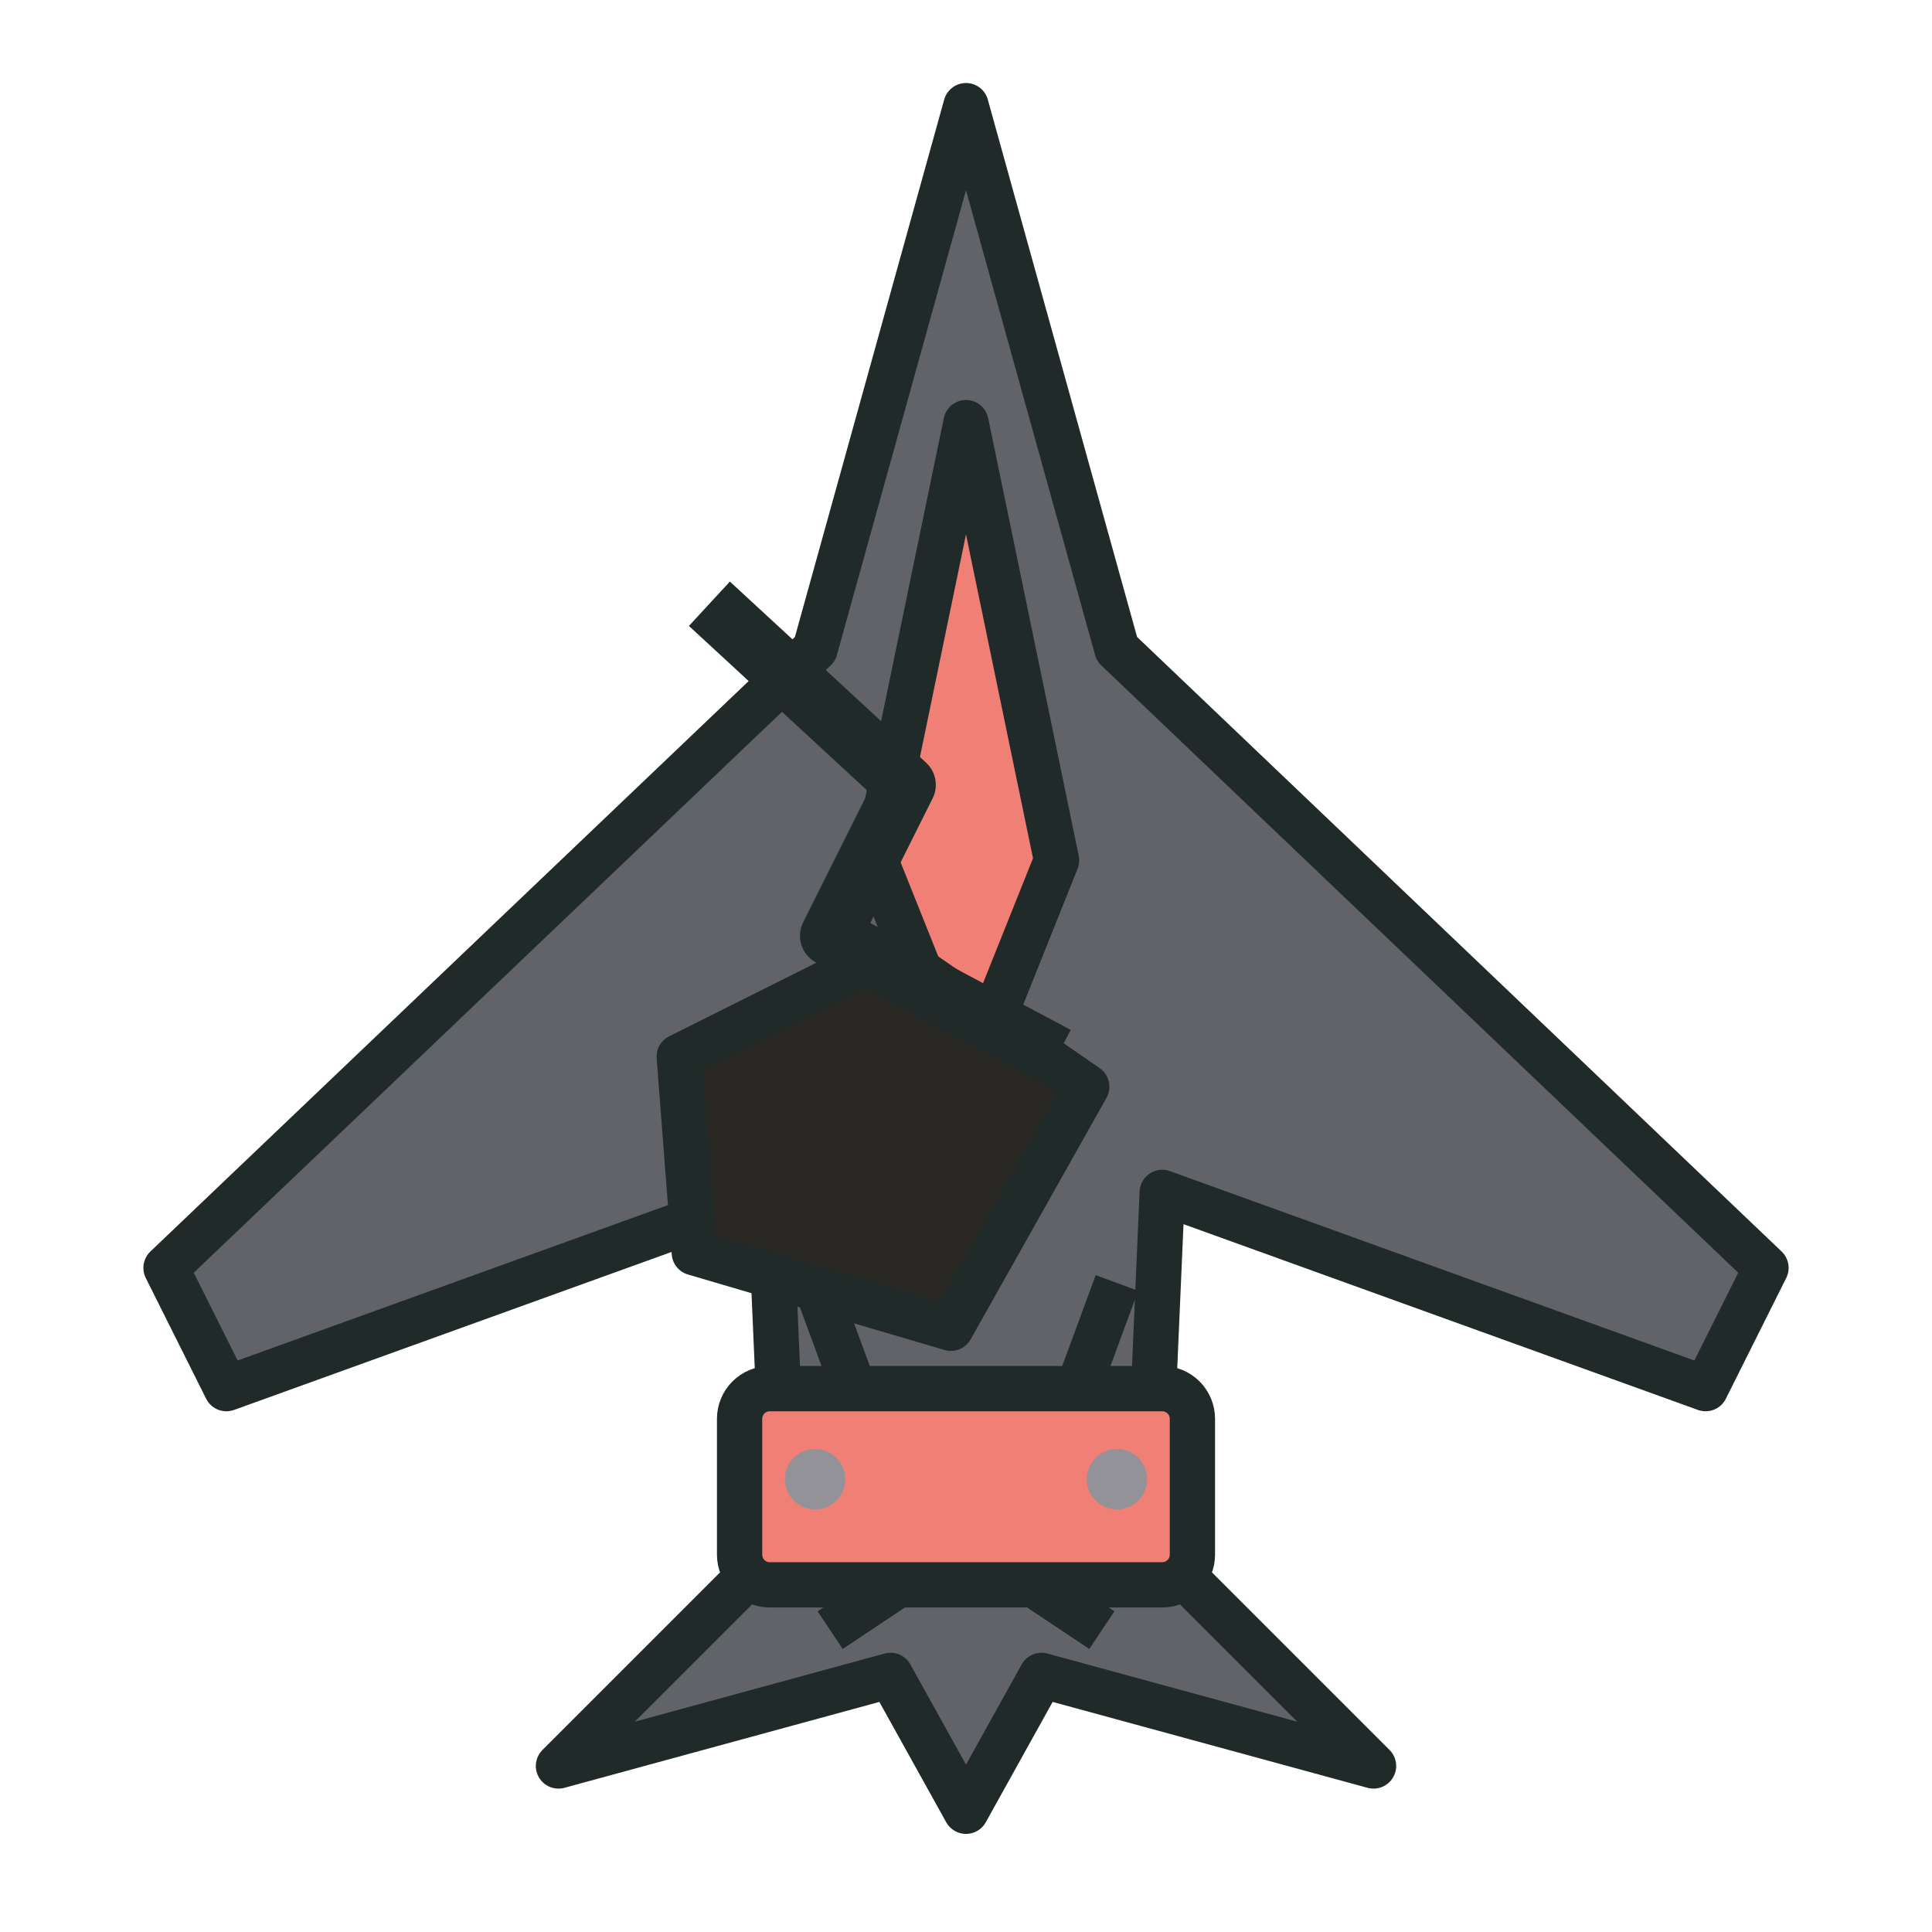
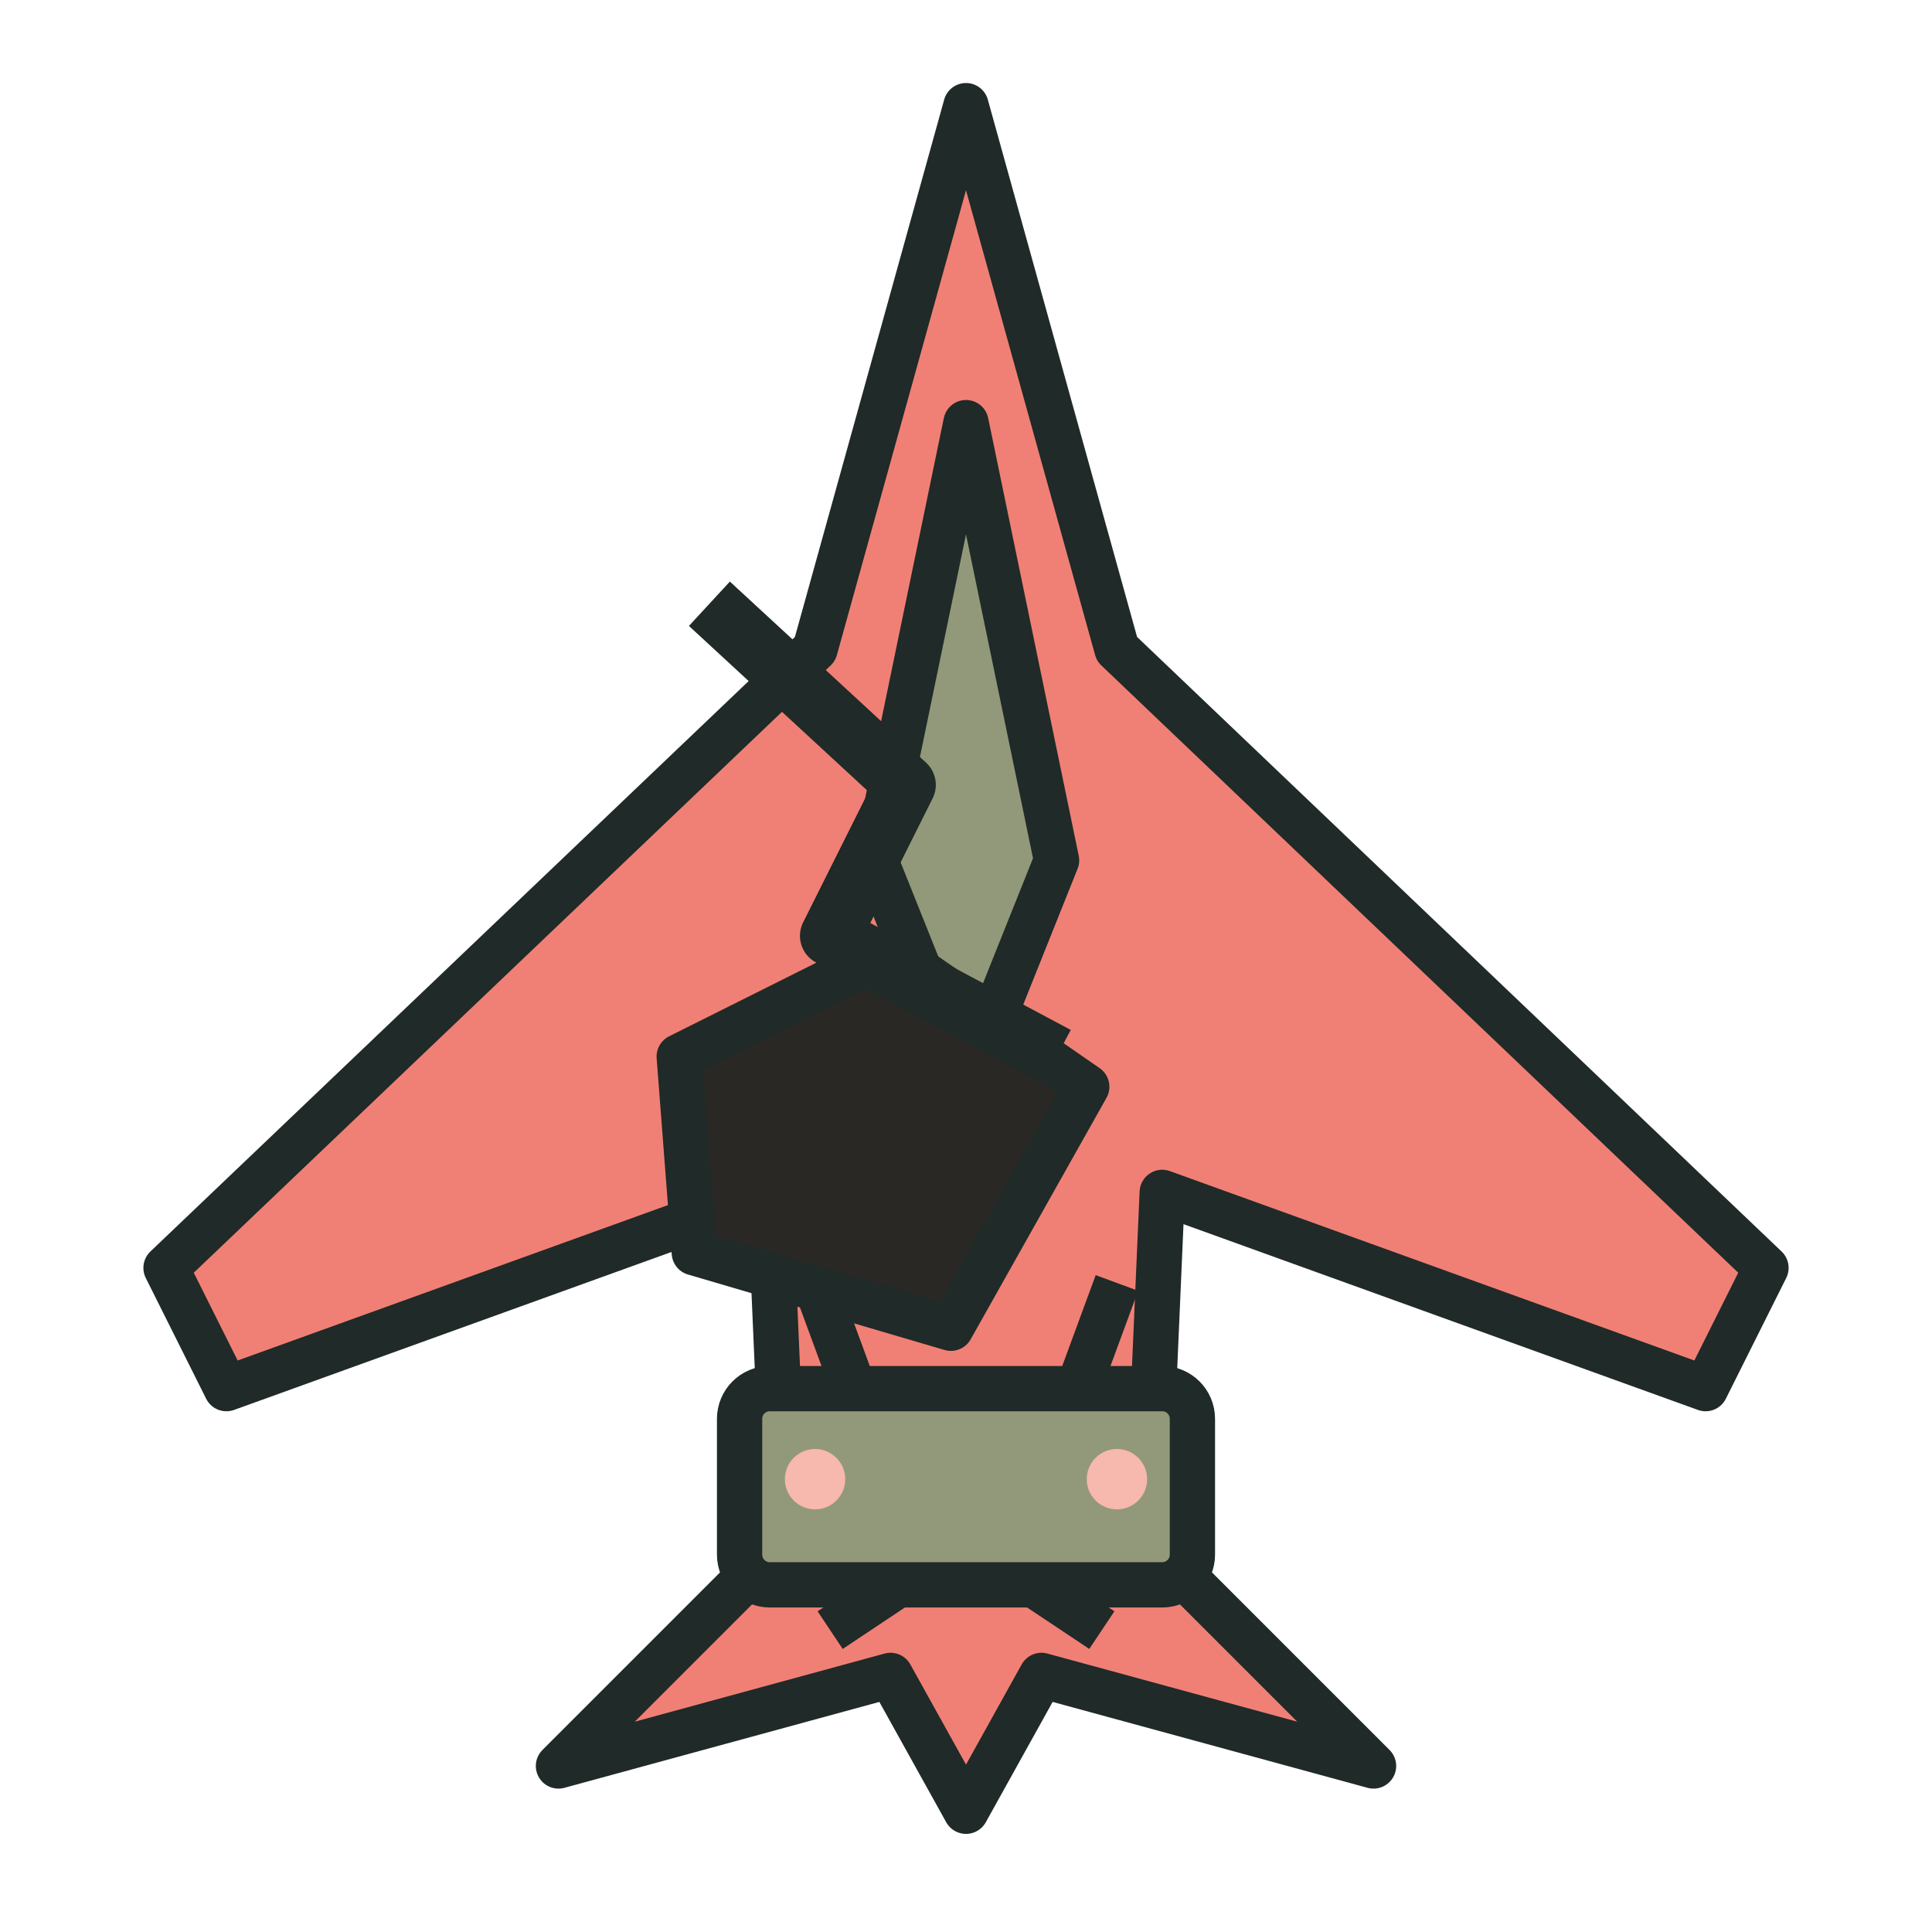
<svg xmlns="http://www.w3.org/2000/svg" width="128" height="128" viewBox="0 0 128 128">
-   <path d="M64 7 L74 43 L117 84 L113 92 L77 79 L76 102 L91 117 L69 111 L64 120 L59 111 L37 117 L52 102 L51 79 L15 92 L11 84 L54 43 Z" fill="#626369" stroke="#202a28" stroke-width="3" stroke-linejoin="round" />
-   <path d="M64 28 L70 57 L64 72 L58 57 Z" fill="#f08075" stroke="#202a28" stroke-width="3" stroke-linejoin="round" />
+   <path d="M64 7 L74 43 L117 84 L113 92 L77 79 L76 102 L91 117 L69 111 L64 120 L59 111 L37 117 L52 102 L51 79 L15 92 L11 84 L54 43 Z" fill="#f08075" stroke="#202a28" stroke-width="3" stroke-linejoin="round" />
+   <path d="M64 28 L70 57 L64 72 L58 57 Z" fill="#92997a" stroke="#202a28" stroke-width="3" stroke-linejoin="round" />
  <path d="M54 85 L61 104 L55 108 M74 85 L67 104 L73 108" fill="none" stroke="#202a28" stroke-width="3" stroke-linejoin="round" />
-   <rect x="49" y="92" width="30" height="13" rx="2" fill="#f08075" stroke="#202a28" stroke-width="3" />
-   <circle cx="54" cy="98" r="2" fill="#929298" />
-   <circle cx="74" cy="98" r="2" fill="#929298" />
+   <rect x="49" y="92" width="30" height="13" rx="2" fill="#92997a" stroke="#202a28" stroke-width="3" />
+   <circle cx="54" cy="98" r="2" fill="#f7b8ae" />
+   <circle cx="74" cy="98" r="2" fill="#f7b8ae" />
  <path d="M45 70 L59 63 L72 72 L63 88 L46 83 Z" fill="#292825" stroke="#202a28" stroke-width="3" stroke-linejoin="round" />
  <path d="M47 40 L60 52 L55 62 L70 70" fill="none" stroke="#202a28" stroke-width="4" stroke-linejoin="round" />
</svg>
